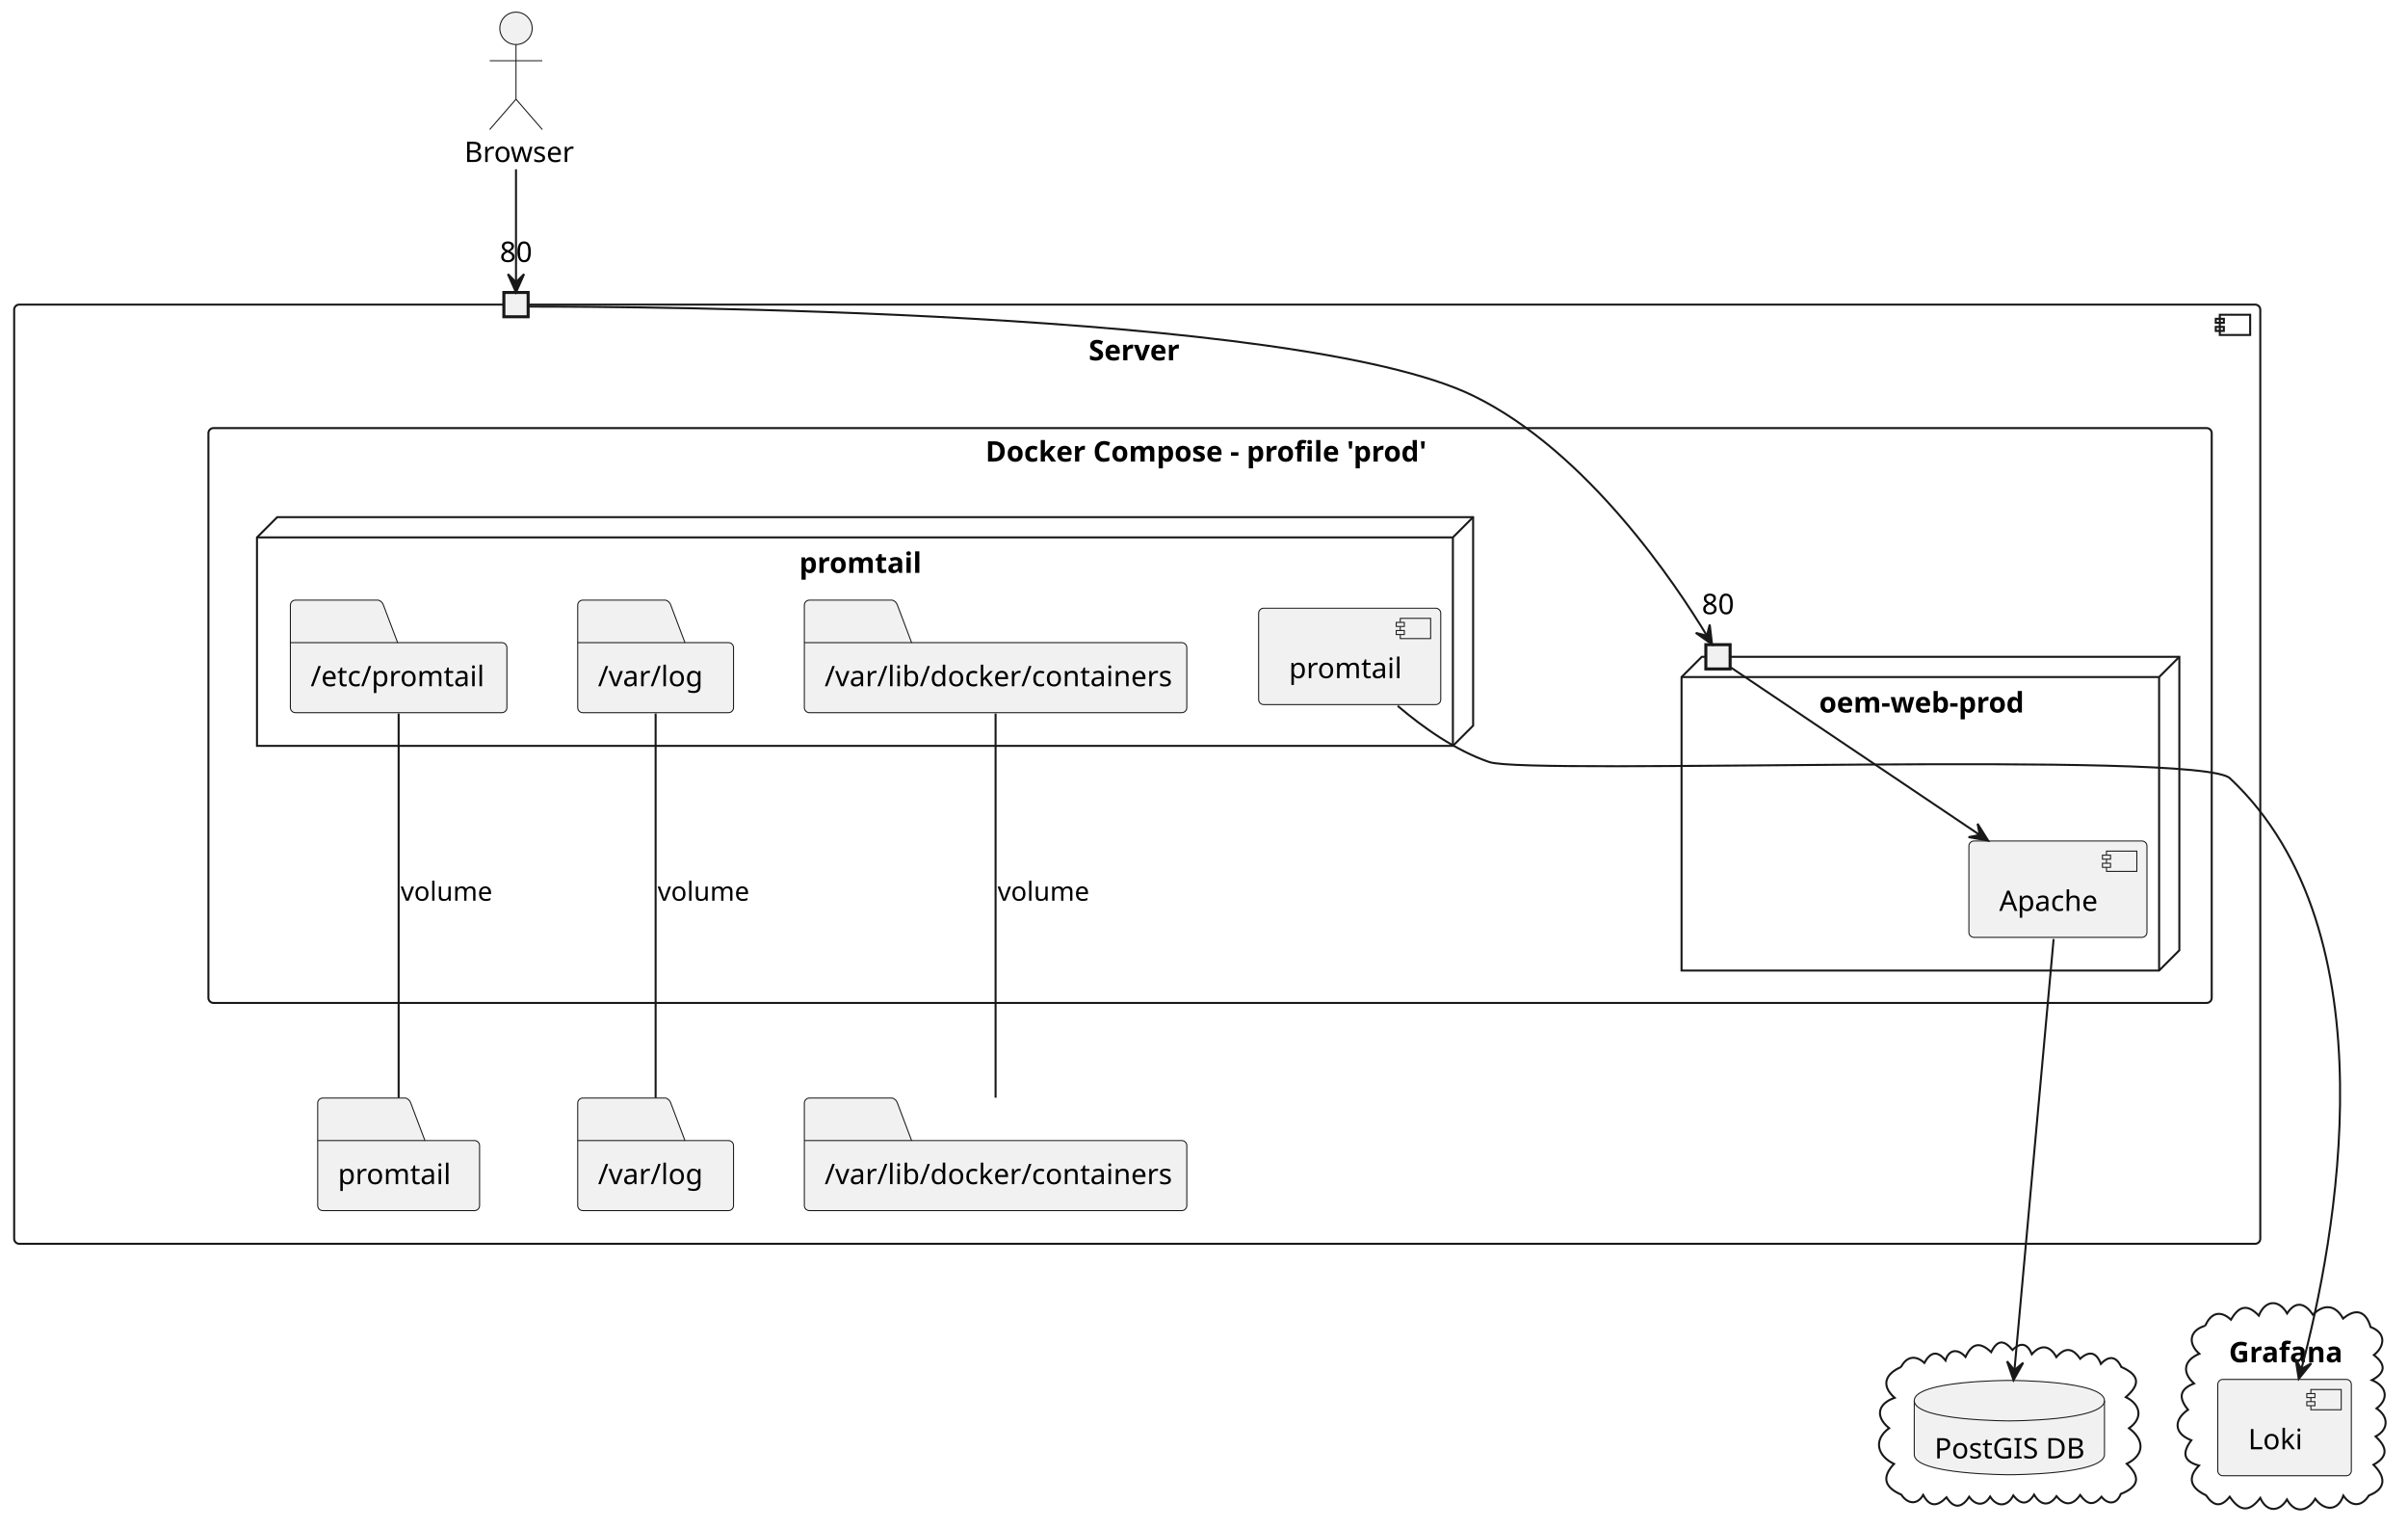
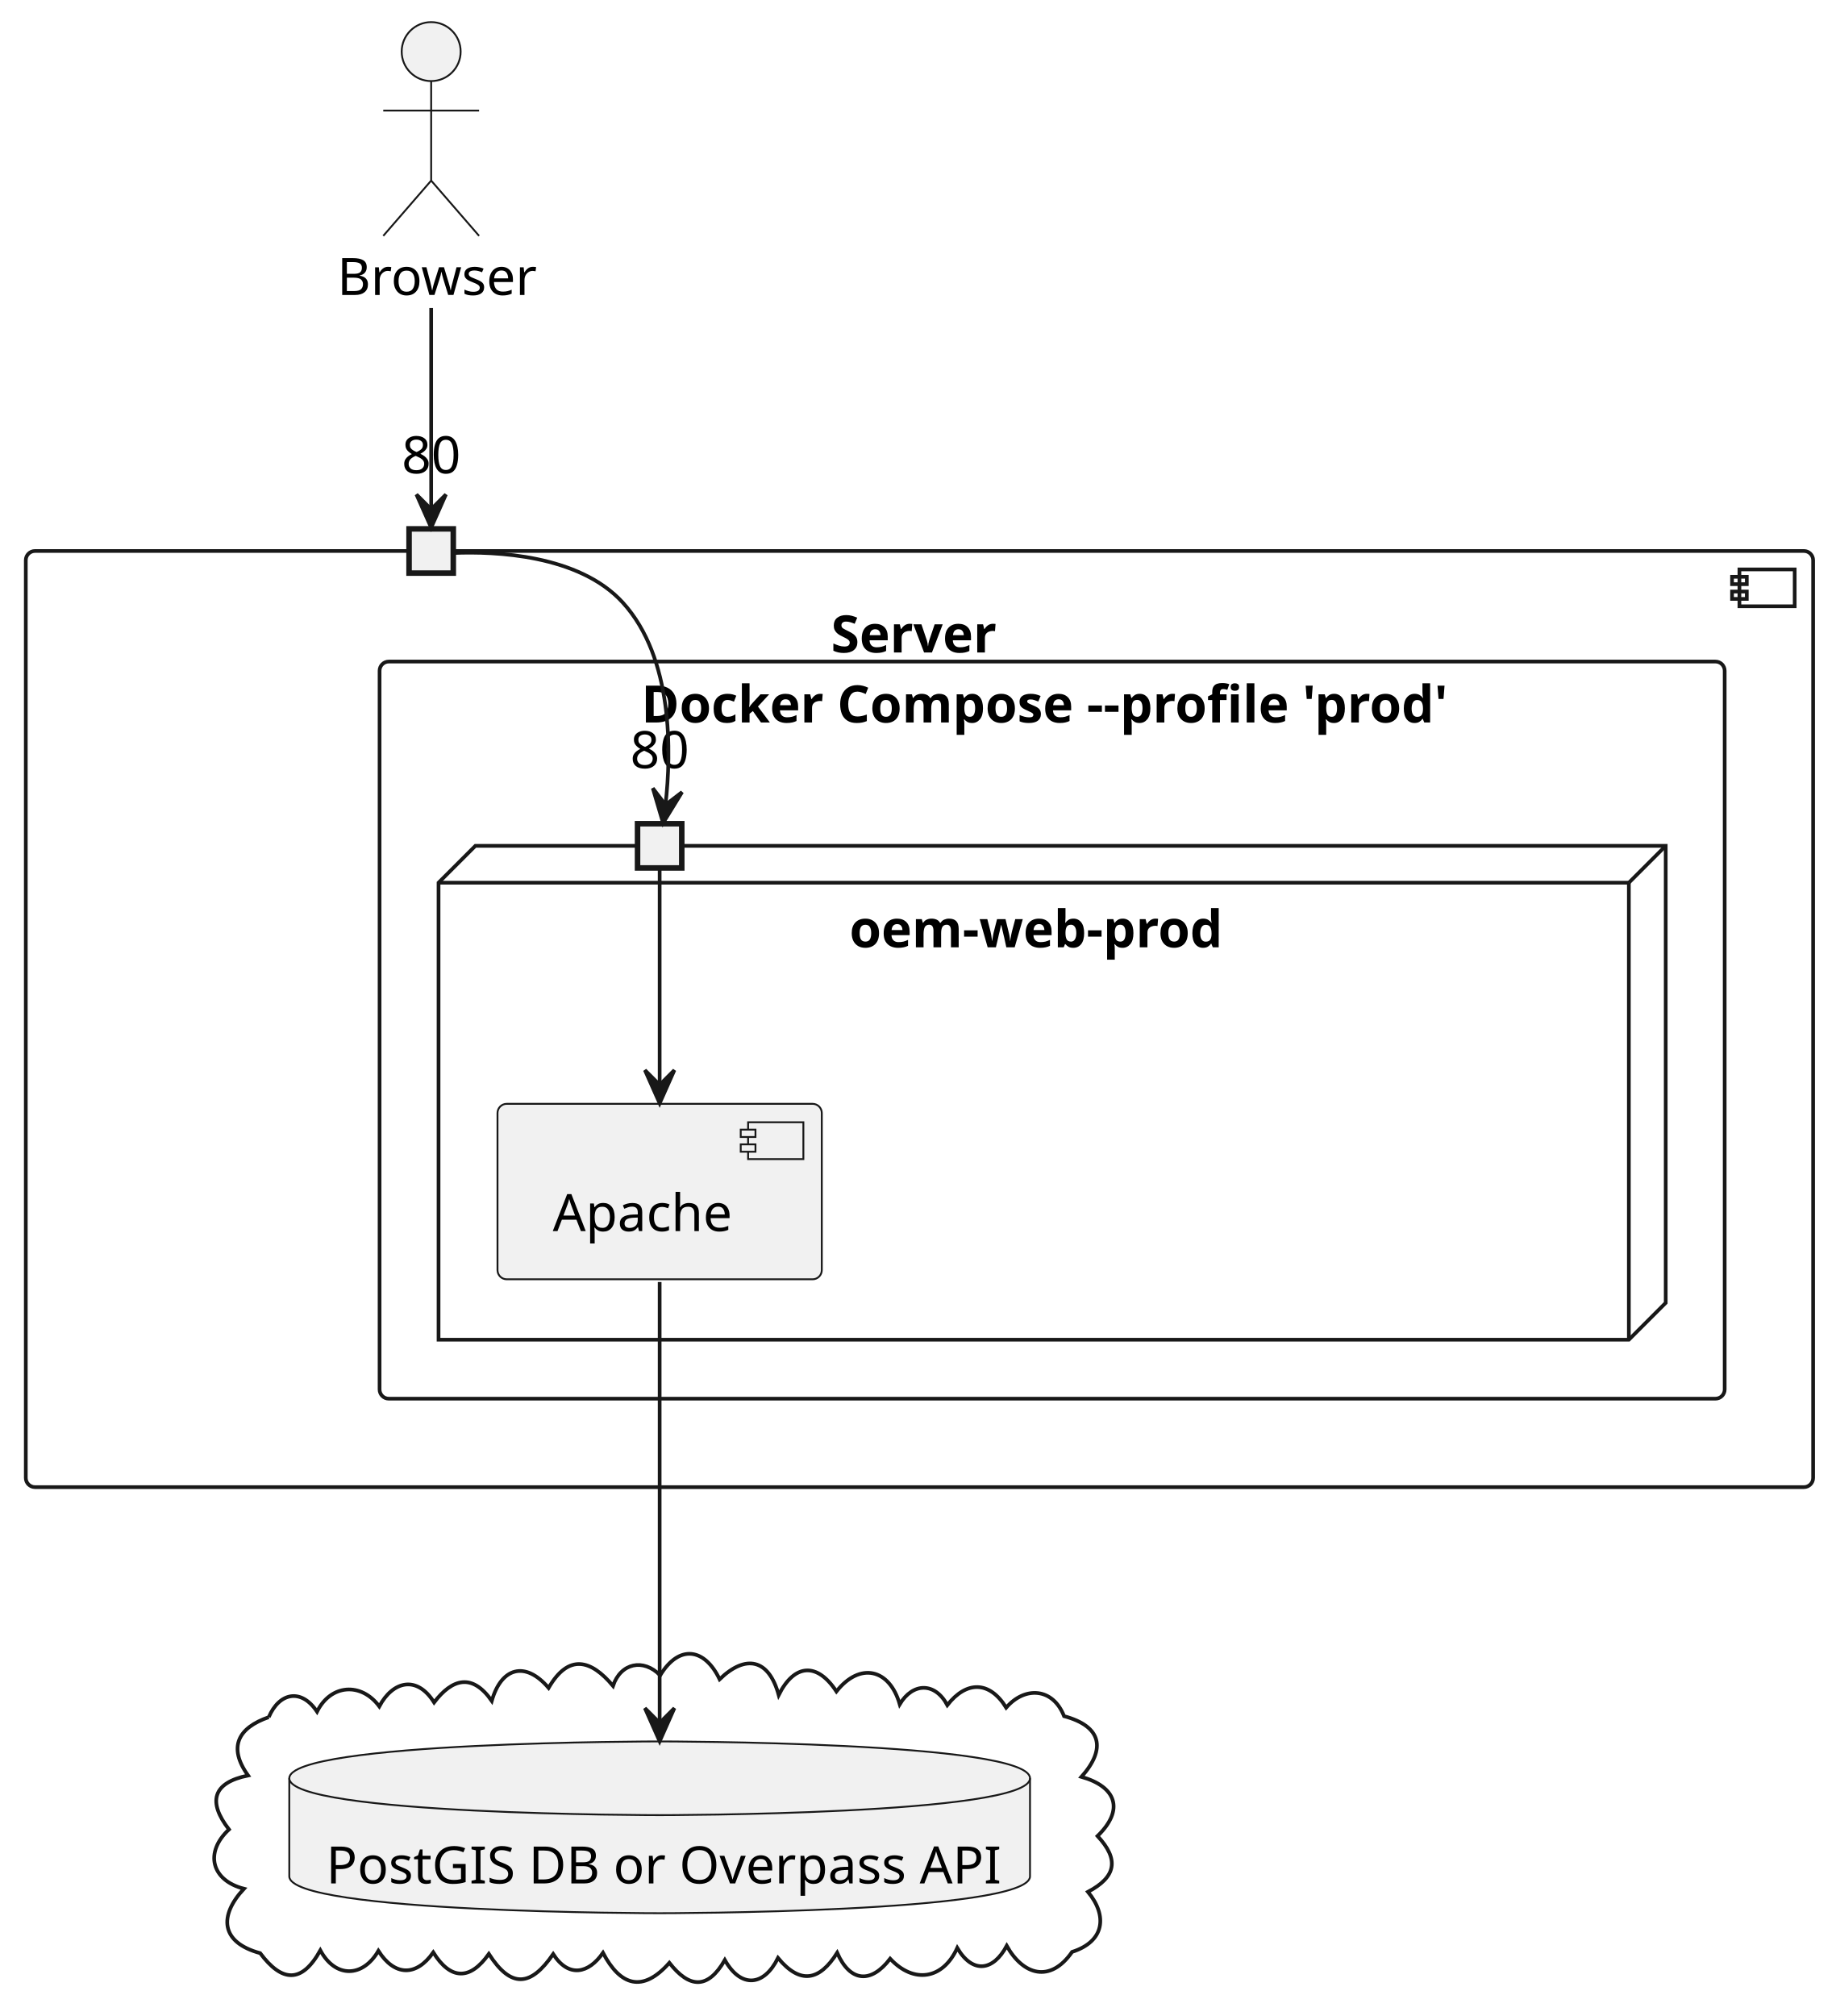
- <svg xmlns="http://www.w3.org/2000/svg" contentStyleType="text/css" height="755px" preserveAspectRatio="none" style="width:1190px;height:755px;background:#FFFFFF;" version="1.1" viewBox="0 0 1190 755" width="1190px" zoomAndPan="magnify">
+ <svg xmlns="http://www.w3.org/2000/svg" contentStyleType="text/css" height="547px" preserveAspectRatio="none" style="width:498px;height:547px;background:#FFFFFF;" version="1.1" viewBox="0 0 498 547" width="498px" zoomAndPan="magnify">
  <defs />
  <g>
    <g id="cluster_Server">
-       <rect fill="none" height="464" rx="2.5" ry="2.5" style="stroke:#181818;stroke-width:1.0;" width="1110" x="7" y="150.5" />
-       <rect fill="none" height="10" style="stroke:#181818;stroke-width:1.0;" width="15" x="1097" y="155.5" />
-       <rect fill="none" height="2" style="stroke:#181818;stroke-width:1.0;" width="4" x="1095" y="157.5" />
-       <rect fill="none" height="2" style="stroke:#181818;stroke-width:1.0;" width="4" x="1095" y="161.5" />
-       <text fill="#000000" font-family="sans-serif" font-size="14" font-weight="bold" lengthAdjust="spacing" textLength="48" x="538" y="178.033">Server</text>
+       <rect fill="none" height="254" rx="2.5" ry="2.5" style="stroke:#181818;stroke-width:1.0;" width="485" x="7" y="149.5" />
+       <rect fill="none" height="10" style="stroke:#181818;stroke-width:1.0;" width="15" x="472" y="154.5" />
+       <rect fill="none" height="2" style="stroke:#181818;stroke-width:1.0;" width="4" x="470" y="156.5" />
+       <rect fill="none" height="2" style="stroke:#181818;stroke-width:1.0;" width="4" x="470" y="160.5" />
+       <text fill="#000000" font-family="sans-serif" font-size="14" font-weight="bold" lengthAdjust="spacing" textLength="48" x="225.5" y="177.033">Server</text>
    </g>
    <g id="cluster_docker">
-       <rect fill="none" height="284" rx="2.5" ry="2.5" style="stroke:#181818;stroke-width:1.0;" width="990" x="103" y="211.5" />
-       <text fill="#000000" font-family="sans-serif" font-size="14" font-weight="bold" lengthAdjust="spacing" textLength="222" x="487" y="228.033">Docker Compose - profile 'prod'</text>
-     </g>
-     <g id="cluster_promtail">
-       <polygon fill="none" points="127,265.5,137,255.5,728,255.5,728,358.5,718,368.5,127,368.5,127,265.5" style="stroke:#181818;stroke-width:1.0;" />
-       <line style="stroke:#181818;stroke-width:1.0;" x1="718" x2="728" y1="265.5" y2="255.5" />
-       <line style="stroke:#181818;stroke-width:1.0;" x1="127" x2="718" y1="265.5" y2="265.5" />
-       <line style="stroke:#181818;stroke-width:1.0;" x1="718" x2="718" y1="265.5" y2="368.5" />
-       <text fill="#000000" font-family="sans-serif" font-size="14" font-weight="bold" lengthAdjust="spacing" textLength="57" x="395" y="283.033">promtail</text>
+       <rect fill="none" height="200" rx="2.5" ry="2.5" style="stroke:#181818;stroke-width:1.0;" width="365" x="103" y="179.5" />
+       <text fill="#000000" font-family="sans-serif" font-size="14" font-weight="bold" lengthAdjust="spacing" textLength="223" x="174" y="196.033">Docker Compose --profile 'prod'</text>
    </g>
    <g id="cluster_oem-web-prod">
-       <polygon fill="none" points="831,334.5,841,324.5,1077,324.5,1077,469.5,1067,479.5,831,479.5,831,334.5" style="stroke:#181818;stroke-width:1.0;" />
-       <line style="stroke:#181818;stroke-width:1.0;" x1="1067" x2="1077" y1="334.5" y2="324.5" />
-       <line style="stroke:#181818;stroke-width:1.0;" x1="831" x2="1067" y1="334.5" y2="334.5" />
-       <line style="stroke:#181818;stroke-width:1.0;" x1="1067" x2="1067" y1="334.5" y2="479.5" />
-       <text fill="#000000" font-family="sans-serif" font-size="14" font-weight="bold" lengthAdjust="spacing" textLength="102" x="899" y="352.033">oem-web-prod</text>
+       <polygon fill="none" points="119,239.5,129,229.5,452,229.5,452,353.5,442,363.5,119,363.5,119,239.5" style="stroke:#181818;stroke-width:1.0;" />
+       <line style="stroke:#181818;stroke-width:1.0;" x1="442" x2="452" y1="239.5" y2="229.5" />
+       <line style="stroke:#181818;stroke-width:1.0;" x1="119" x2="442" y1="239.5" y2="239.5" />
+       <line style="stroke:#181818;stroke-width:1.0;" x1="442" x2="442" y1="239.5" y2="363.5" />
+       <text fill="#000000" font-family="sans-serif" font-size="14" font-weight="bold" lengthAdjust="spacing" textLength="102" x="230.5" y="257.033">oem-web-prod</text>
    </g>
-     <g id="cluster_Grafana">
-       <path d="M1089.852,654.95 C1092.527,648.659 1097.239,647.12 1102.514,652.003 C1106.373,645.28 1110.552,643.974 1116.276,649.988 C1119.336,642.346 1126.05,641.615 1130.263,648.907 C1134.577,642.324 1139.254,643.956 1142.98,649.522 C1148.424,644.131 1154.072,644.525 1157.924,651.453 C1164.292,646.076 1169.213,647.755 1171.514,655.624 C1179.21,658.465 1178.724,665.048 1173.151,669.459 C1179.137,674.13 1179.01,678.221 1172.156,681.862 C1179.132,684.672 1181.014,690.802 1174.465,695.845 C1180.401,699.755 1180.627,706.177 1174.017,709.681 C1179.513,714.906 1180.616,719.465 1172.941,723.678 C1178.802,729.421 1179.582,735.364 1170.651,738.879 C1166.961,744.74 1161.785,744.385 1158.05,738.929 C1155.299,746.935 1148.479,746.358 1144.172,740.484 C1140.472,746.732 1134.222,748.108 1130.177,740.841 C1126.287,747.224 1120.105,747.135 1117.002,740.07 C1111.478,747.351 1106.849,746.748 1101.899,739.475 C1097.493,744.955 1093.874,744.127 1090.157,738.731 C1083.092,735.439 1080.376,730.509 1086.707,724.066 C1078.68,721.895 1078.46,717.526 1082.918,711.569 C1074.267,708.23 1074.06,701.529 1081.295,696.481 C1076.634,690.768 1076.823,686.462 1084.261,683.518 C1078.038,677.899 1079.366,672.009 1086.877,668.837 C1080.977,663.604 1082.041,657.245 1089.852,654.95 " fill="none" style="stroke:#181818;stroke-width:1.0;" />
-       <text fill="#000000" font-family="sans-serif" font-size="14" font-weight="bold" lengthAdjust="spacing" textLength="55" x="1101.5" y="673.033">Grafana</text>
+     <g id="cluster_##9">
+       <path d="M72.923,465.919 C75.757,459.285 81.698,457.928 86.031,464.421 C89.745,456.95 98.019,456.375 102.922,462.995 C106.575,456.139 113.102,454.442 117.794,461.917 C122.726,455.447 128.138,453.901 133.447,461.498 C136.03,452.448 142.511,450.536 148.863,457.975 C154.305,448.587 160.381,450.311 166.341,457.426 C168.46,451.181 174.595,449.917 179.147,454.567 C184.295,446.074 191.242,447.197 195.268,455.636 C202.39,448.758 208.621,450.107 211.299,459.907 C215.549,451.433 221.701,450.931 226.97,458.938 C233.326,450.901 241.373,452.736 244.142,462.415 C247.712,456.498 253.7,456.38 257.058,462.64 C262.214,456.058 268.479,455.967 273.036,463.327 C278.082,457.488 285.697,457.883 288.738,465.643 C298.927,468.385 300.227,474.501 293.457,482.105 C302.824,484.773 305.237,490.943 297.818,498.168 C303.761,504.543 302.872,509.271 295.223,513.317 C300.632,519.88 299.692,526.796 290.917,529.609 C284.967,538.179 277.606,535.863 273.181,527.967 C269.542,534.761 263.991,535.672 259.757,528.541 C255.833,537.124 247.945,538.3 241.551,531.457 C236.363,538.261 230.709,537.856 227.17,529.855 C222.398,537.427 217.188,538.569 211.116,531.257 C207.304,538.948 201.093,539.572 196.688,531.811 C192.04,539.893 187.036,539.462 181.634,532.57 C174.364,540.808 168.31,538.789 163.621,529.861 C159.72,535.488 154.315,536.736 150.108,530.201 C144.019,539.051 138.7,539.554 132.652,530.162 C127.54,537.38 122.277,537.271 117.57,529.747 C112.858,536.45 107.006,536.121 102.675,529.325 C98.436,536.605 91.037,536.784 86.927,529.188 C81.844,538.304 76.473,537.793 70.601,529.948 C59.846,527.038 59.339,519.816 66.198,512.469 C57.325,510.197 55.44,502.588 62.136,496.384 C56.353,488.936 57.639,483.713 67.32,481.739 C61.741,473.978 64.681,468.786 72.923,465.919 " fill="none" style="stroke:#181818;stroke-width:1.0;" />
    </g>
-     <g id="cluster_##20">
-       <path d="M939.466,675.407 C942.127,670.151 946.662,669.333 950.984,673.342 C953.94,668.028 957.313,666.964 961.462,672.153 C963.156,666.264 967.877,666.429 971.334,670.385 C974.575,663.499 978.519,662.818 984.01,668.028 C987.079,661.864 990.32,661.865 994.548,666.941 C998.777,662.831 1001.961,663.834 1004.115,669.066 C1008.511,664.01 1013.096,664.678 1016.214,670.489 C1020.6,665.425 1024.332,665.946 1027.988,671.313 C1032.595,667.115 1036.055,668.153 1038.222,673.838 C1042.157,669.64 1045.812,669.969 1048.309,675.352 C1057.222,679.326 1057.965,683.829 1050.553,690.261 C1057.783,693.808 1059.276,700.589 1052.135,705.617 C1059.653,711.183 1060.114,718.67 1051.017,723.179 C1058.127,729.85 1056.856,734.604 1048.051,738.115 C1046.104,743.225 1041.82,743.626 1038.544,739.48 C1034.458,744.303 1031.331,743.201 1027.996,738.636 C1024.372,743.762 1020.398,744.183 1016.295,739.191 C1012.488,744.633 1008.299,743.598 1005.218,738.432 C1002.018,743.746 998.539,743.39 994.929,738.861 C992.054,744.517 986.875,744.691 983.485,739.401 C980.554,744.401 976.143,743.758 973.135,739.488 C969.682,744.884 965.663,745.745 961.934,739.759 C957.538,744.241 953.72,744.817 950.413,738.588 C947.381,743.892 942.533,742.922 939.62,738.456 C931.659,734.984 929.532,730.164 935.986,723.247 C927.987,719.392 925.402,711.648 933.573,705.585 C926.538,699.867 927.924,693.494 936.306,690.586 C929.224,684.354 931.931,678.595 939.466,675.407 " fill="none" style="stroke:#181818;stroke-width:1.0;" />
-     </g>
-     <text fill="#000000" font-family="sans-serif" font-size="14" lengthAdjust="spacing" textLength="16" x="247" y="129.424">80</text>
-     <rect fill="#F1F1F1" height="12" style="stroke:#181818;stroke-width:1.5;" width="12" x="249" y="144.5" />
-     <g id="elem_promLoc">
-       <path d="M159.5,542.5 L200.5,542.5 A3.75,3.75 0 0 1 203,545 L210,563.5 L234.5,563.5 A2.5,2.5 0 0 1 237,566 L237,595.609 A2.5,2.5 0 0 1 234.5,598.109 L159.5,598.109 A2.5,2.5 0 0 1 157,595.609 L157,545 A2.5,2.5 0 0 1 159.5,542.5 " fill="#F1F1F1" style="stroke:#181818;stroke-width:0.5;" />
-       <line style="stroke:#181818;stroke-width:0.5;" x1="157" x2="210" y1="563.5" y2="563.5" />
-       <text fill="#000000" font-family="sans-serif" font-size="14" lengthAdjust="spacing" textLength="50" x="167" y="585.033">promtail</text>
-     </g>
-     <g id="elem_logLoc">
-       <path d="M288,542.5 L329,542.5 A3.75,3.75 0 0 1 331.5,545 L338.5,563.5 L360,563.5 A2.5,2.5 0 0 1 362.5,566 L362.5,595.609 A2.5,2.5 0 0 1 360,598.109 L288,598.109 A2.5,2.5 0 0 1 285.5,595.609 L285.5,545 A2.5,2.5 0 0 1 288,542.5 " fill="#F1F1F1" style="stroke:#181818;stroke-width:0.5;" />
-       <line style="stroke:#181818;stroke-width:0.5;" x1="285.5" x2="338.5" y1="563.5" y2="563.5" />
-       <text fill="#000000" font-family="sans-serif" font-size="14" lengthAdjust="spacing" textLength="47" x="295.5" y="585.033">/var/log</text>
-     </g>
-     <g id="elem_contLoc">
-       <path d="M400,542.5 L441,542.5 A3.75,3.75 0 0 1 443.5,545 L450.5,563.5 L584,563.5 A2.5,2.5 0 0 1 586.5,566 L586.5,595.609 A2.5,2.5 0 0 1 584,598.109 L400,598.109 A2.5,2.5 0 0 1 397.5,595.609 L397.5,545 A2.5,2.5 0 0 1 400,542.5 " fill="#F1F1F1" style="stroke:#181818;stroke-width:0.5;" />
-       <line style="stroke:#181818;stroke-width:0.5;" x1="397.5" x2="450.5" y1="563.5" y2="563.5" />
-       <text fill="#000000" font-family="sans-serif" font-size="14" lengthAdjust="spacing" textLength="159" x="407.5" y="585.033">/var/lib/docker/containers</text>
-     </g>
-     <g id="elem_promInst">
-       <rect fill="#F1F1F1" height="47.609" rx="2.5" ry="2.5" style="stroke:#181818;stroke-width:0.5;" width="90" x="622" y="300.5" />
-       <rect fill="#F1F1F1" height="10" style="stroke:#181818;stroke-width:0.5;" width="15" x="692" y="305.5" />
-       <rect fill="#F1F1F1" height="2" style="stroke:#181818;stroke-width:0.5;" width="4" x="690" y="307.5" />
-       <rect fill="#F1F1F1" height="2" style="stroke:#181818;stroke-width:0.5;" width="4" x="690" y="311.5" />
-       <text fill="#000000" font-family="sans-serif" font-size="14" lengthAdjust="spacing" textLength="50" x="637" y="335.033">promtail</text>
-     </g>
-     <g id="elem_promRem">
-       <path d="M146,296.5 L187,296.5 A3.75,3.75 0 0 1 189.5,299 L196.5,317.5 L248,317.5 A2.5,2.5 0 0 1 250.5,320 L250.5,349.609 A2.5,2.5 0 0 1 248,352.109 L146,352.109 A2.5,2.5 0 0 1 143.5,349.609 L143.5,299 A2.5,2.5 0 0 1 146,296.5 " fill="#F1F1F1" style="stroke:#181818;stroke-width:0.5;" />
-       <line style="stroke:#181818;stroke-width:0.5;" x1="143.5" x2="196.5" y1="317.5" y2="317.5" />
-       <text fill="#000000" font-family="sans-serif" font-size="14" lengthAdjust="spacing" textLength="77" x="153.5" y="339.033">/etc/promtail</text>
-     </g>
-     <g id="elem_logRem">
-       <path d="M288,296.5 L329,296.5 A3.75,3.75 0 0 1 331.5,299 L338.5,317.5 L360,317.5 A2.5,2.5 0 0 1 362.5,320 L362.5,349.609 A2.5,2.5 0 0 1 360,352.109 L288,352.109 A2.5,2.5 0 0 1 285.5,349.609 L285.5,299 A2.5,2.5 0 0 1 288,296.5 " fill="#F1F1F1" style="stroke:#181818;stroke-width:0.5;" />
-       <line style="stroke:#181818;stroke-width:0.5;" x1="285.5" x2="338.5" y1="317.5" y2="317.5" />
-       <text fill="#000000" font-family="sans-serif" font-size="14" lengthAdjust="spacing" textLength="47" x="295.5" y="339.033">/var/log</text>
-     </g>
-     <g id="elem_contRem">
-       <path d="M400,296.5 L441,296.5 A3.75,3.75 0 0 1 443.5,299 L450.5,317.5 L584,317.5 A2.5,2.5 0 0 1 586.5,320 L586.5,349.609 A2.5,2.5 0 0 1 584,352.109 L400,352.109 A2.5,2.5 0 0 1 397.5,349.609 L397.5,299 A2.5,2.5 0 0 1 400,296.5 " fill="#F1F1F1" style="stroke:#181818;stroke-width:0.5;" />
-       <line style="stroke:#181818;stroke-width:0.5;" x1="397.5" x2="450.5" y1="317.5" y2="317.5" />
-       <text fill="#000000" font-family="sans-serif" font-size="14" lengthAdjust="spacing" textLength="159" x="407.5" y="339.033">/var/lib/docker/containers</text>
-     </g>
-     <text fill="#000000" font-family="sans-serif" font-size="14" lengthAdjust="spacing" textLength="16" x="841" y="303.424">80</text>
-     <rect fill="#F1F1F1" height="12" style="stroke:#181818;stroke-width:1.5;" width="12" x="843" y="318.5" />
+     <text fill="#000000" font-family="sans-serif" font-size="14" lengthAdjust="spacing" textLength="16" x="109" y="128.424">80</text>
+     <rect fill="#F1F1F1" height="12" style="stroke:#181818;stroke-width:1.5;" width="12" x="111" y="143.5" />
+     <text fill="#000000" font-family="sans-serif" font-size="14" lengthAdjust="spacing" textLength="16" x="171" y="208.424">80</text>
+     <rect fill="#F1F1F1" height="12" style="stroke:#181818;stroke-width:1.5;" width="12" x="173" y="223.5" />
    <g id="elem_Apache">
-       <rect fill="#F1F1F1" height="47.609" rx="2.5" ry="2.5" style="stroke:#181818;stroke-width:0.5;" width="88" x="973" y="415.5" />
-       <rect fill="#F1F1F1" height="10" style="stroke:#181818;stroke-width:0.5;" width="15" x="1041" y="420.5" />
-       <rect fill="#F1F1F1" height="2" style="stroke:#181818;stroke-width:0.5;" width="4" x="1039" y="422.5" />
-       <rect fill="#F1F1F1" height="2" style="stroke:#181818;stroke-width:0.5;" width="4" x="1039" y="426.5" />
-       <text fill="#000000" font-family="sans-serif" font-size="14" lengthAdjust="spacing" textLength="48" x="988" y="450.033">Apache</text>
-     </g>
-     <g id="elem_Loki">
-       <rect fill="#F1F1F1" height="47.609" rx="2.5" ry="2.5" style="stroke:#181818;stroke-width:0.5;" width="66" x="1096" y="681.5" />
-       <rect fill="#F1F1F1" height="10" style="stroke:#181818;stroke-width:0.5;" width="15" x="1142" y="686.5" />
-       <rect fill="#F1F1F1" height="2" style="stroke:#181818;stroke-width:0.5;" width="4" x="1140" y="688.5" />
-       <rect fill="#F1F1F1" height="2" style="stroke:#181818;stroke-width:0.5;" width="4" x="1140" y="692.5" />
-       <text fill="#000000" font-family="sans-serif" font-size="14" lengthAdjust="spacing" textLength="26" x="1111" y="716.033">Loki</text>
+       <rect fill="#F1F1F1" height="47.609" rx="2.5" ry="2.5" style="stroke:#181818;stroke-width:0.5;" width="88" x="135" y="299.5" />
+       <rect fill="#F1F1F1" height="10" style="stroke:#181818;stroke-width:0.5;" width="15" x="203" y="304.5" />
+       <rect fill="#F1F1F1" height="2" style="stroke:#181818;stroke-width:0.5;" width="4" x="201" y="306.5" />
+       <rect fill="#F1F1F1" height="2" style="stroke:#181818;stroke-width:0.5;" width="4" x="201" y="310.5" />
+       <text fill="#000000" font-family="sans-serif" font-size="14" lengthAdjust="spacing" textLength="48" x="150" y="334.033">Apache</text>
    </g>
    <g id="elem_db">
-       <path d="M946,692 C946,682 993,682 993,682 C993,682 1040,682 1040,692 L1040,718.609 C1040,728.609 993,728.609 993,728.609 C993,728.609 946,728.609 946,718.609 L946,692 " fill="#F1F1F1" style="stroke:#181818;stroke-width:0.5;" />
-       <path d="M946,692 C946,702 993,702 993,702 C993,702 1040,702 1040,692 " fill="none" style="stroke:#181818;stroke-width:0.5;" />
-       <text fill="#000000" font-family="sans-serif" font-size="14" lengthAdjust="spacing" textLength="74" x="956" y="720.533">PostGIS DB</text>
+       <path d="M78.5,482.5 C78.5,472.5 179,472.5 179,472.5 C179,472.5 279.5,472.5 279.5,482.5 L279.5,509.109 C279.5,519.109 179,519.109 179,519.109 C179,519.109 78.5,519.109 78.5,509.109 L78.5,482.5 " fill="#F1F1F1" style="stroke:#181818;stroke-width:0.5;" />
+       <path d="M78.5,482.5 C78.5,492.5 179,492.5 179,492.5 C179,492.5 279.5,492.5 279.5,482.5 " fill="none" style="stroke:#181818;stroke-width:0.5;" />
+       <text fill="#000000" font-family="sans-serif" font-size="14" lengthAdjust="spacing" textLength="181" x="88.5" y="511.033">PostGIS DB or Overpass API</text>
    </g>
    <g id="elem_Browser">
-       <ellipse cx="255" cy="14" fill="#F1F1F1" rx="8" ry="8" style="stroke:#181818;stroke-width:0.5;" />
-       <path d="M255,22 L255,49 M242,30 L268,30 M255,49 L242,64 M255,49 L268,64 " fill="none" style="stroke:#181818;stroke-width:0.5;" />
-       <text fill="#000000" font-family="sans-serif" font-size="14" lengthAdjust="spacing" textLength="51" x="229.5" y="80.033">Browser</text>
-     </g>
-     <g id="link_promRem_promLoc">
-       <path d="M197,352.54 C197,399.45 197,495.35 197,542.33 " fill="none" id="promRem-promLoc" style="stroke:#181818;stroke-width:1.0;" />
-       <text fill="#000000" font-family="sans-serif" font-size="13" lengthAdjust="spacing" textLength="40" x="198" y="444.995">volume</text>
-     </g>
-     <g id="link_logRem_logLoc">
-       <path d="M324,352.54 C324,399.45 324,495.35 324,542.33 " fill="none" id="logRem-logLoc" style="stroke:#181818;stroke-width:1.0;" />
-       <text fill="#000000" font-family="sans-serif" font-size="13" lengthAdjust="spacing" textLength="40" x="325" y="444.995">volume</text>
-     </g>
-     <g id="link_contRem_contLoc">
-       <path d="M492,352.54 C492,399.45 492,495.35 492,542.33 " fill="none" id="contRem-contLoc" style="stroke:#181818;stroke-width:1.0;" />
-       <text fill="#000000" font-family="sans-serif" font-size="13" lengthAdjust="spacing" textLength="40" x="493" y="444.995">volume</text>
+       <ellipse cx="117" cy="14" fill="#F1F1F1" rx="8" ry="8" style="stroke:#181818;stroke-width:0.5;" />
+       <path d="M117,22 L117,49 M104,30 L130,30 M117,49 L104,64 M117,49 L130,64 " fill="none" style="stroke:#181818;stroke-width:0.5;" />
+       <text fill="#000000" font-family="sans-serif" font-size="14" lengthAdjust="spacing" textLength="51" x="91.5" y="80.033">Browser</text>
    </g>
    <g id="link_Apache_db">
-       <path d="M1014.87,463.93 C1010.44,512.61 1000.27,624.49 995.53,676.71 " fill="none" id="Apache-to-db" style="stroke:#181818;stroke-width:1.0;" />
-       <polygon fill="#181818" points="995.06,681.88,999.843,673.27,995.504,676.9,991.874,672.561,995.06,681.88" style="stroke:#181818;stroke-width:1.0;" />
+       <path d="M179,347.85 C179,379.02 179,434.13 179,467.34 " fill="none" id="Apache-to-db" style="stroke:#181818;stroke-width:1.0;" />
+       <polygon fill="#181818" points="179,472.47,183,463.47,179,467.47,175,463.47,179,472.47" style="stroke:#181818;stroke-width:1.0;" />
    </g>
    <g id="link_Browser_80docker">
-       <path d="M255,83.64 C255,103.54 255,126.38 255,139.25 " fill="none" id="Browser-to-80docker" style="stroke:#181818;stroke-width:1.0;" />
-       <polygon fill="#181818" points="255,144.42,259,135.42,255,139.42,251,135.42,255,144.42" style="stroke:#181818;stroke-width:1.0;" />
+       <path d="M117,83.56 C117,103.04 117,125.28 117,138.03 " fill="none" id="Browser-to-80docker" style="stroke:#181818;stroke-width:1.0;" />
+       <polygon fill="#181818" points="117,143.17,121,134.17,117,138.17,113,134.17,117,143.17" style="stroke:#181818;stroke-width:1.0;" />
    </g>
    <g id="link_80docker_80webProd">
-       <path d="M261.29,151.48 C310.96,151.44 640.32,152.81 728,195.5 C784.71,223.11 828.58,289.32 843.49,314 " fill="none" id="80docker-to-80webProd" style="stroke:#181818;stroke-width:1.0;" />
-       <polygon fill="#181818" points="846.08,318.37,844.918,308.59,843.524,314.072,838.042,312.679,846.08,318.37" style="stroke:#181818;stroke-width:1.0;" />
+       <path d="M123.21,150.04 C134.21,149.6 157.09,150.43 169,163.5 C182.72,178.55 182.18,204.17 180.59,218.34 " fill="none" id="80docker-to-80webProd" style="stroke:#181818;stroke-width:1.0;" />
+       <polygon fill="#181818" points="179.93,223.32,185.078,214.924,180.587,218.363,177.147,213.872,179.93,223.32" style="stroke:#181818;stroke-width:1.0;" />
    </g>
    <g id="link_80webProd_Apache">
-       <path d="M855.38,329.79 C875.26,343.16 937.18,384.81 978.35,412.5 " fill="none" id="80webProd-to-Apache" style="stroke:#181818;stroke-width:1.0;" />
-       <polygon fill="#181818" points="982.52,415.31,977.29,406.965,978.373,412.517,972.821,413.6,982.52,415.31" style="stroke:#181818;stroke-width:1.0;" />
-     </g>
-     <g id="link_promInst_Loki">
-       <path d="M690.72,348.76 C703.14,359.35 719.23,370.77 736,376.5 C755.25,383.07 1087.18,370.57 1102,384.5 C1183.22,460.81 1154.07,613.03 1137.39,676.11 " fill="none" id="promInst-to-Loki" style="stroke:#181818;stroke-width:1.0;" />
-       <polygon fill="#181818" points="1136.01,681.21,1142.212,673.559,1137.31,676.382,1134.487,671.48,1136.01,681.21" style="stroke:#181818;stroke-width:1.0;" />
+       <path d="M179,235.71 C179,246.78 179,273.35 179,294.2 " fill="none" id="80webProd-to-Apache" style="stroke:#181818;stroke-width:1.0;" />
+       <polygon fill="#181818" points="179,299.36,183,290.36,179,294.36,175,290.36,179,299.36" style="stroke:#181818;stroke-width:1.0;" />
    </g>
  </g>
</svg>
